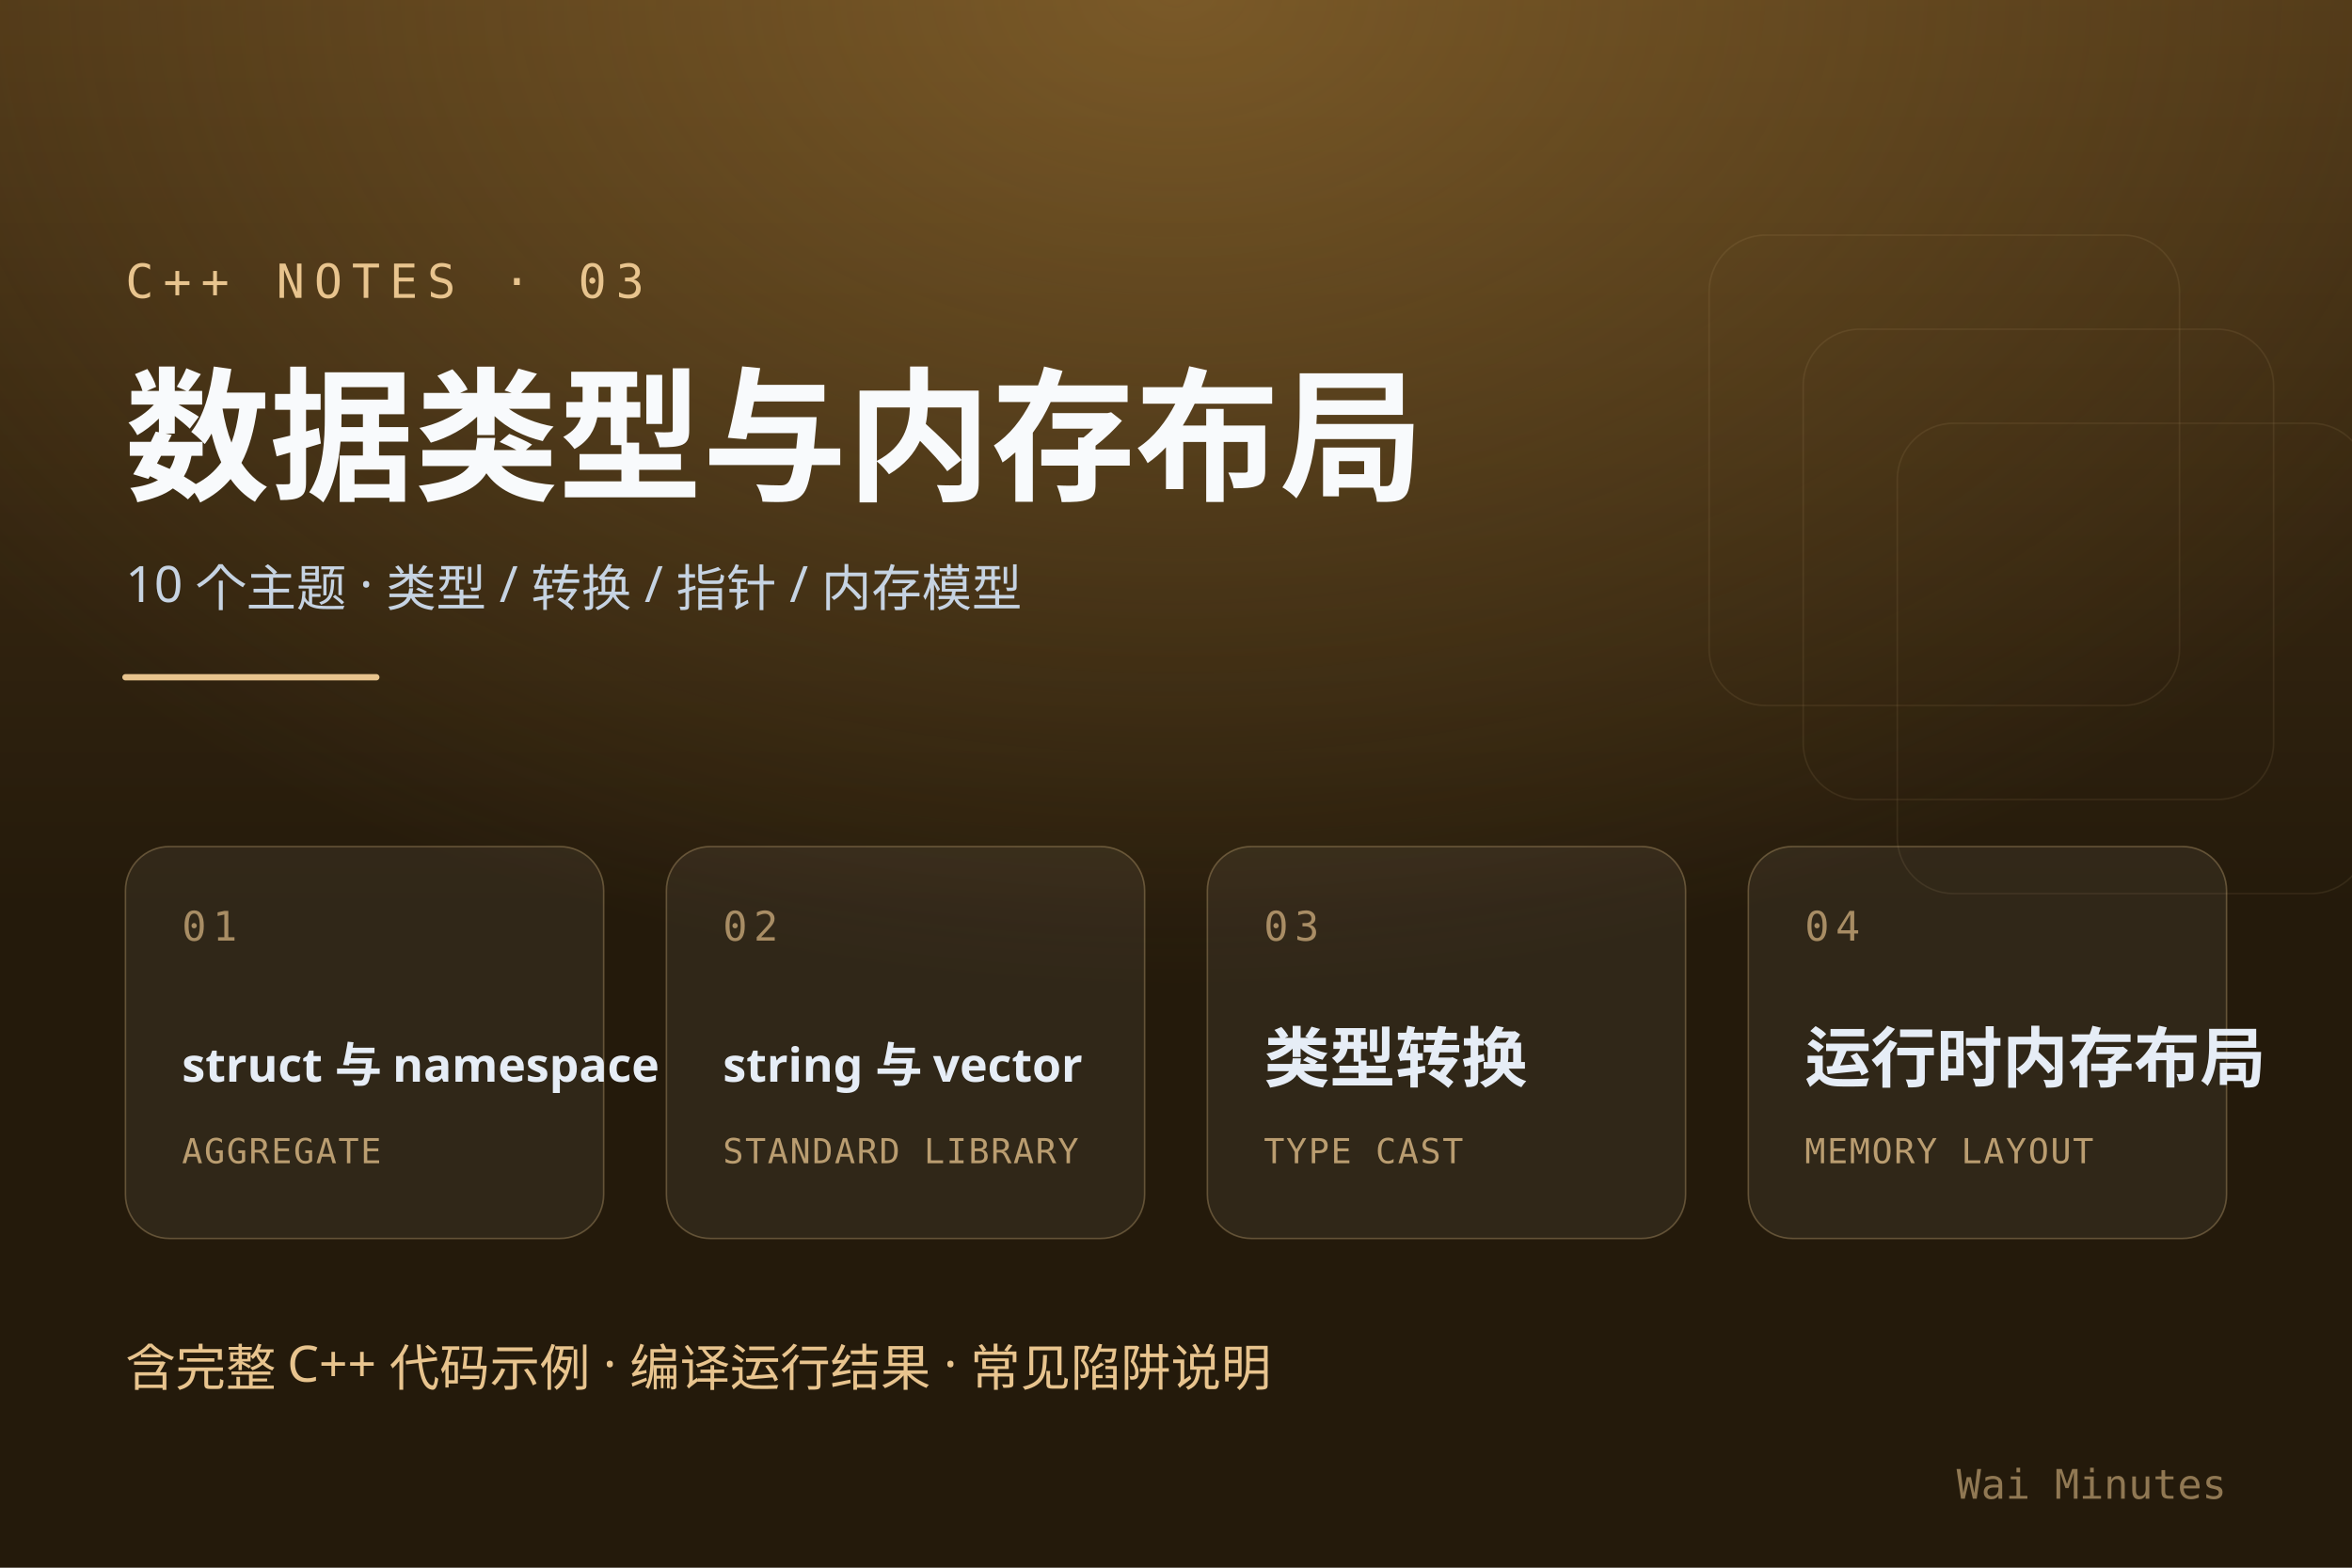
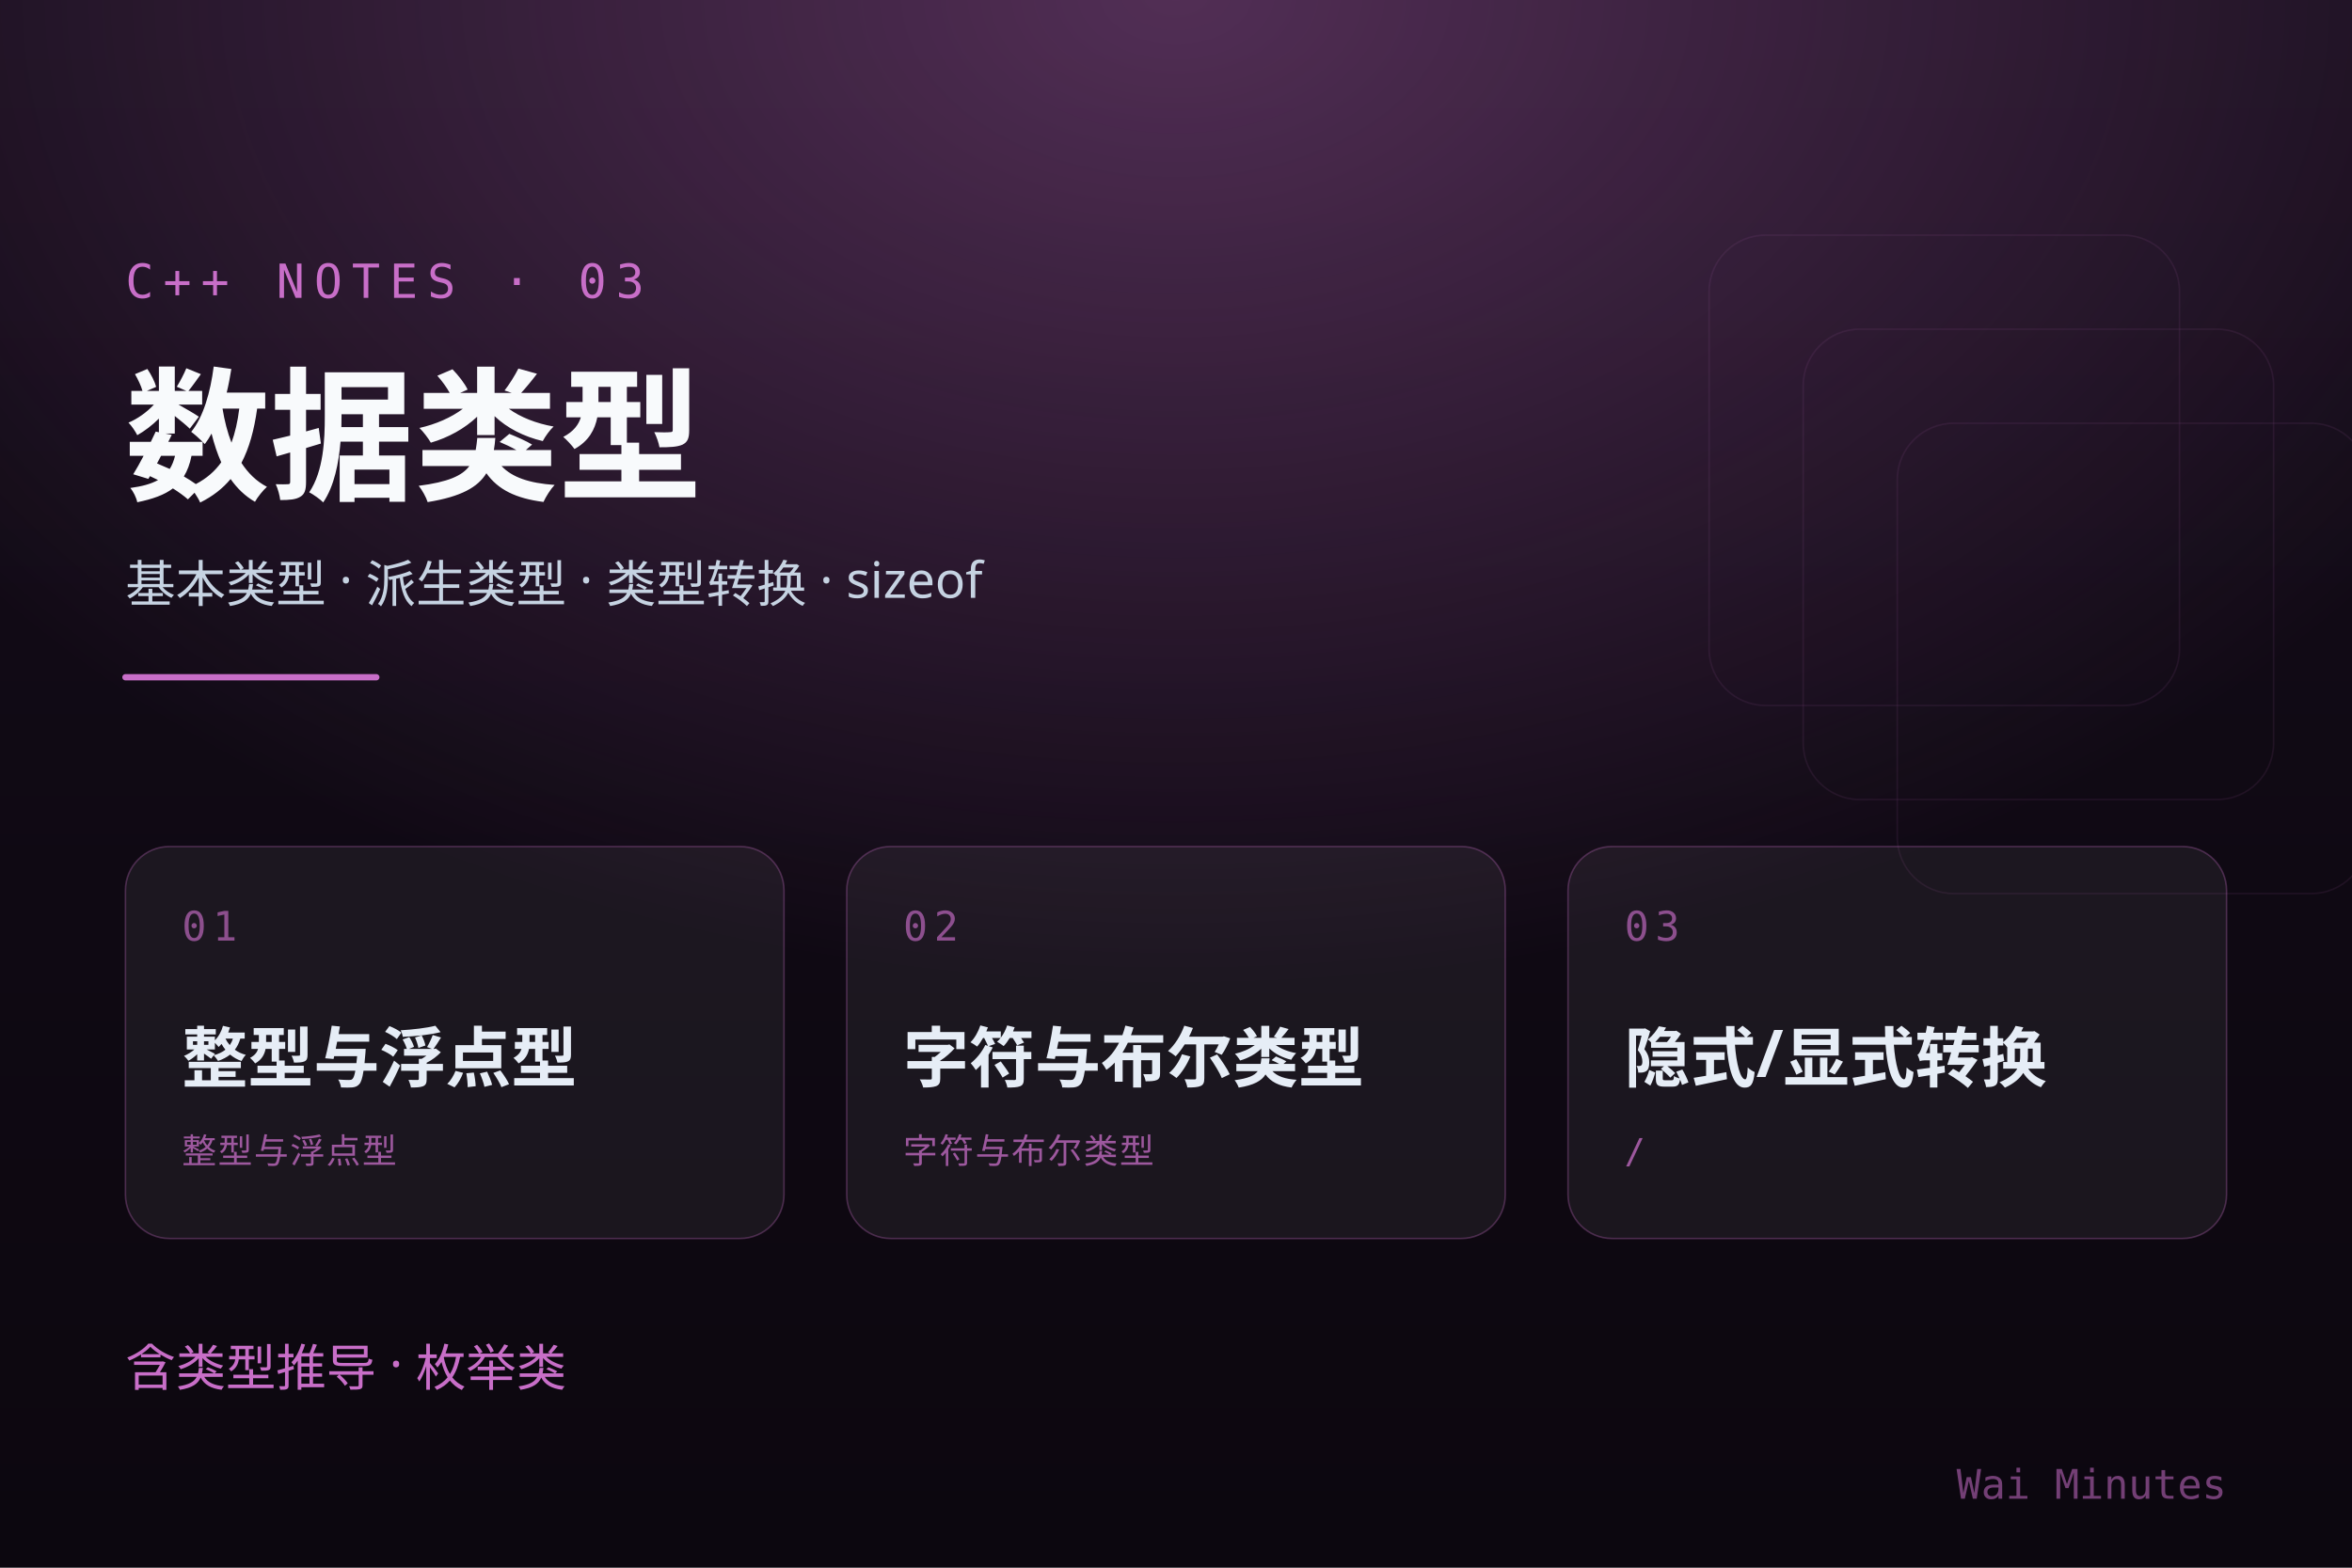
<svg xmlns="http://www.w3.org/2000/svg" width="1500" height="1000" viewBox="0 0 1500 1000" role="img" aria-labelledby="t d">
  <defs>
    <linearGradient id="bg" x1="0" y1="0" x2="0" y2="1">
-       <stop offset="0" stop-color="#4a3416" />
-       <stop offset="0.58" stop-color="#241a0b" />
-       <stop offset="1" stop-color="#241a0b" />
+       <stop offset="0" stop-color="#150d1a" />
+       <stop offset="0.58" stop-color="#0f0913" />
+       <stop offset="1" stop-color="#0c070f" />
    </linearGradient>
    <radialGradient id="glow" cx="0.5" cy="0" r="0.9">
-       <stop offset="0" stop-color="#d8a24a" stop-opacity="0.34" />
-       <stop offset="0.7" stop-color="#d8a24a" stop-opacity="0" />
+       <stop offset="0" stop-color="#c86ec8" stop-opacity="0.34" />
+       <stop offset="0.7" stop-color="#c86ec8" stop-opacity="0" />
    </radialGradient>
    <style>.sans { font-family: 'Microsoft YaHei','PingFang SC','Hiragino Sans GB','Noto Sans SC','Source Han Sans SC',sans-serif; } .mono { font-family: 'Cascadia Mono','Consolas','SFMono-Regular',monospace; }</style>
  </defs>
  <rect width="1500" height="1000" fill="url(#bg)" />
  <rect width="1500" height="1000" fill="url(#glow)" />
-   <g opacity="0.5" stroke="#e8c48e" stroke-opacity="0.18" fill="none">
+   <g opacity="0.5" stroke="#c86ec8" stroke-opacity="0.18" fill="none">
    <rect x="1090" y="150" width="300" height="300" rx="36" />
    <rect x="1150" y="210" width="300" height="300" rx="36" />
    <rect x="1210" y="270" width="300" height="300" rx="36" />
  </g>
-   <text class="mono" x="80" y="190" fill="#e8c48e" font-size="30" letter-spacing="6">C++ NOTES · 03</text>
-   <text class="sans" x="80" y="312" fill="#f8fafc" font-size="92" font-weight="700">数据类型与内存布局</text>
-   <text class="sans" x="80" y="384" fill="#c6d3e2" font-size="32">10 个主题 · 类型 / 转换 / 指针 / 内存模型</text>
-   <line x1="80" y1="432" x2="240" y2="432" stroke="#e8c48e" stroke-width="4" stroke-linecap="round" />
+   <text class="mono" x="80" y="190" fill="#c86ec8" font-size="30" letter-spacing="6">C++ NOTES · 03</text>
+   <text class="sans" x="80" y="312" fill="#f8fafc" font-size="92" font-weight="700">数据类型</text>
+   <text class="sans" x="80" y="384" fill="#c6d3e2" font-size="32">基本类型 · 派生类型 · 类型转换 · sizeof</text>
+   <line x1="80" y1="432" x2="240" y2="432" stroke="#c86ec8" stroke-width="4" stroke-linecap="round" />
  <g>
-     <rect x="80" y="540" width="305" height="250" rx="28" fill="#ffffff" fill-opacity="0.055" stroke="#e8c48e" stroke-opacity="0.30" />
-     <text class="mono" x="116" y="600" fill="#e8c48e" fill-opacity="0.65" font-size="26" letter-spacing="4">01</text>
-     <text class="sans" x="116" y="690" fill="#e6edf6" font-size="30" font-weight="600">struct 与 namespace</text>
-     <text class="mono" x="116" y="742" fill="#e8c48e" fill-opacity="0.75" font-size="22" letter-spacing="1">AGGREGATE</text>
+     <rect x="80" y="540" width="420" height="250" rx="28" fill="#ffffff" fill-opacity="0.055" stroke="#c86ec8" stroke-opacity="0.30" />
+     <text class="mono" x="116" y="600" fill="#c86ec8" fill-opacity="0.65" font-size="26" letter-spacing="4">01</text>
+     <text class="sans" x="116" y="690" fill="#e6edf6" font-size="42" font-weight="600">整型与浮点型</text>
+     <text class="mono" x="116" y="742" fill="#c86ec8" fill-opacity="0.75" font-size="22" letter-spacing="1">整型与浮点型</text>
  </g>
  <g>
-     <rect x="425" y="540" width="305" height="250" rx="28" fill="#ffffff" fill-opacity="0.055" stroke="#e8c48e" stroke-opacity="0.30" />
-     <text class="mono" x="461" y="600" fill="#e8c48e" fill-opacity="0.65" font-size="26" letter-spacing="4">02</text>
-     <text class="sans" x="461" y="690" fill="#e6edf6" font-size="30" font-weight="600">string 与 vector</text>
-     <text class="mono" x="461" y="742" fill="#e8c48e" fill-opacity="0.75" font-size="22" letter-spacing="1">STANDARD LIBRARY</text>
+     <rect x="540" y="540" width="420" height="250" rx="28" fill="#ffffff" fill-opacity="0.055" stroke="#c86ec8" stroke-opacity="0.30" />
+     <text class="mono" x="576" y="600" fill="#c86ec8" fill-opacity="0.65" font-size="26" letter-spacing="4">02</text>
+     <text class="sans" x="576" y="690" fill="#e6edf6" font-size="42" font-weight="600">字符与布尔类型</text>
+     <text class="mono" x="576" y="742" fill="#c86ec8" fill-opacity="0.75" font-size="22" letter-spacing="1">字符与布尔类型</text>
  </g>
  <g>
-     <rect x="770" y="540" width="305" height="250" rx="28" fill="#ffffff" fill-opacity="0.055" stroke="#e8c48e" stroke-opacity="0.30" />
-     <text class="mono" x="806" y="600" fill="#e8c48e" fill-opacity="0.65" font-size="26" letter-spacing="4">03</text>
-     <text class="sans" x="806" y="690" fill="#e6edf6" font-size="42" font-weight="600">类型转换</text>
-     <text class="mono" x="806" y="742" fill="#e8c48e" fill-opacity="0.75" font-size="22" letter-spacing="1">TYPE CAST</text>
+     <rect x="1000" y="540" width="420" height="250" rx="28" fill="#ffffff" fill-opacity="0.055" stroke="#c86ec8" stroke-opacity="0.30" />
+     <text class="mono" x="1036" y="600" fill="#c86ec8" fill-opacity="0.65" font-size="26" letter-spacing="4">03</text>
+     <text class="sans" x="1036" y="690" fill="#e6edf6" font-size="42" font-weight="600">隐式/显式转换</text>
+     <text class="mono" x="1036" y="742" fill="#c86ec8" fill-opacity="0.75" font-size="22" letter-spacing="1">/</text>
  </g>
-   <g>
-     <rect x="1115" y="540" width="305" height="250" rx="28" fill="#ffffff" fill-opacity="0.055" stroke="#e8c48e" stroke-opacity="0.30" />
-     <text class="mono" x="1151" y="600" fill="#e8c48e" fill-opacity="0.65" font-size="26" letter-spacing="4">04</text>
-     <text class="sans" x="1151" y="690" fill="#e6edf6" font-size="42" font-weight="600">运行时内存布局</text>
-     <text class="mono" x="1151" y="742" fill="#e8c48e" fill-opacity="0.75" font-size="22" letter-spacing="1">MEMORY LAYOUT</text>
-   </g>
-   <text class="sans" x="80" y="884" fill="#e8c48e" font-size="32">含完整 C++ 代码示例 · 编译运行结果 · 常见陷阱说明</text>
-   <text class="mono" x="1420" y="956" fill="#e8c48e" fill-opacity="0.55" font-size="26" text-anchor="end">Wai Minutes</text>
+   <text class="sans" x="80" y="884" fill="#c86ec8" font-size="32">含类型推导 · 枚举类</text>
+   <text class="mono" x="1420" y="956" fill="#c86ec8" fill-opacity="0.55" font-size="26" text-anchor="end">Wai Minutes</text>
</svg>
